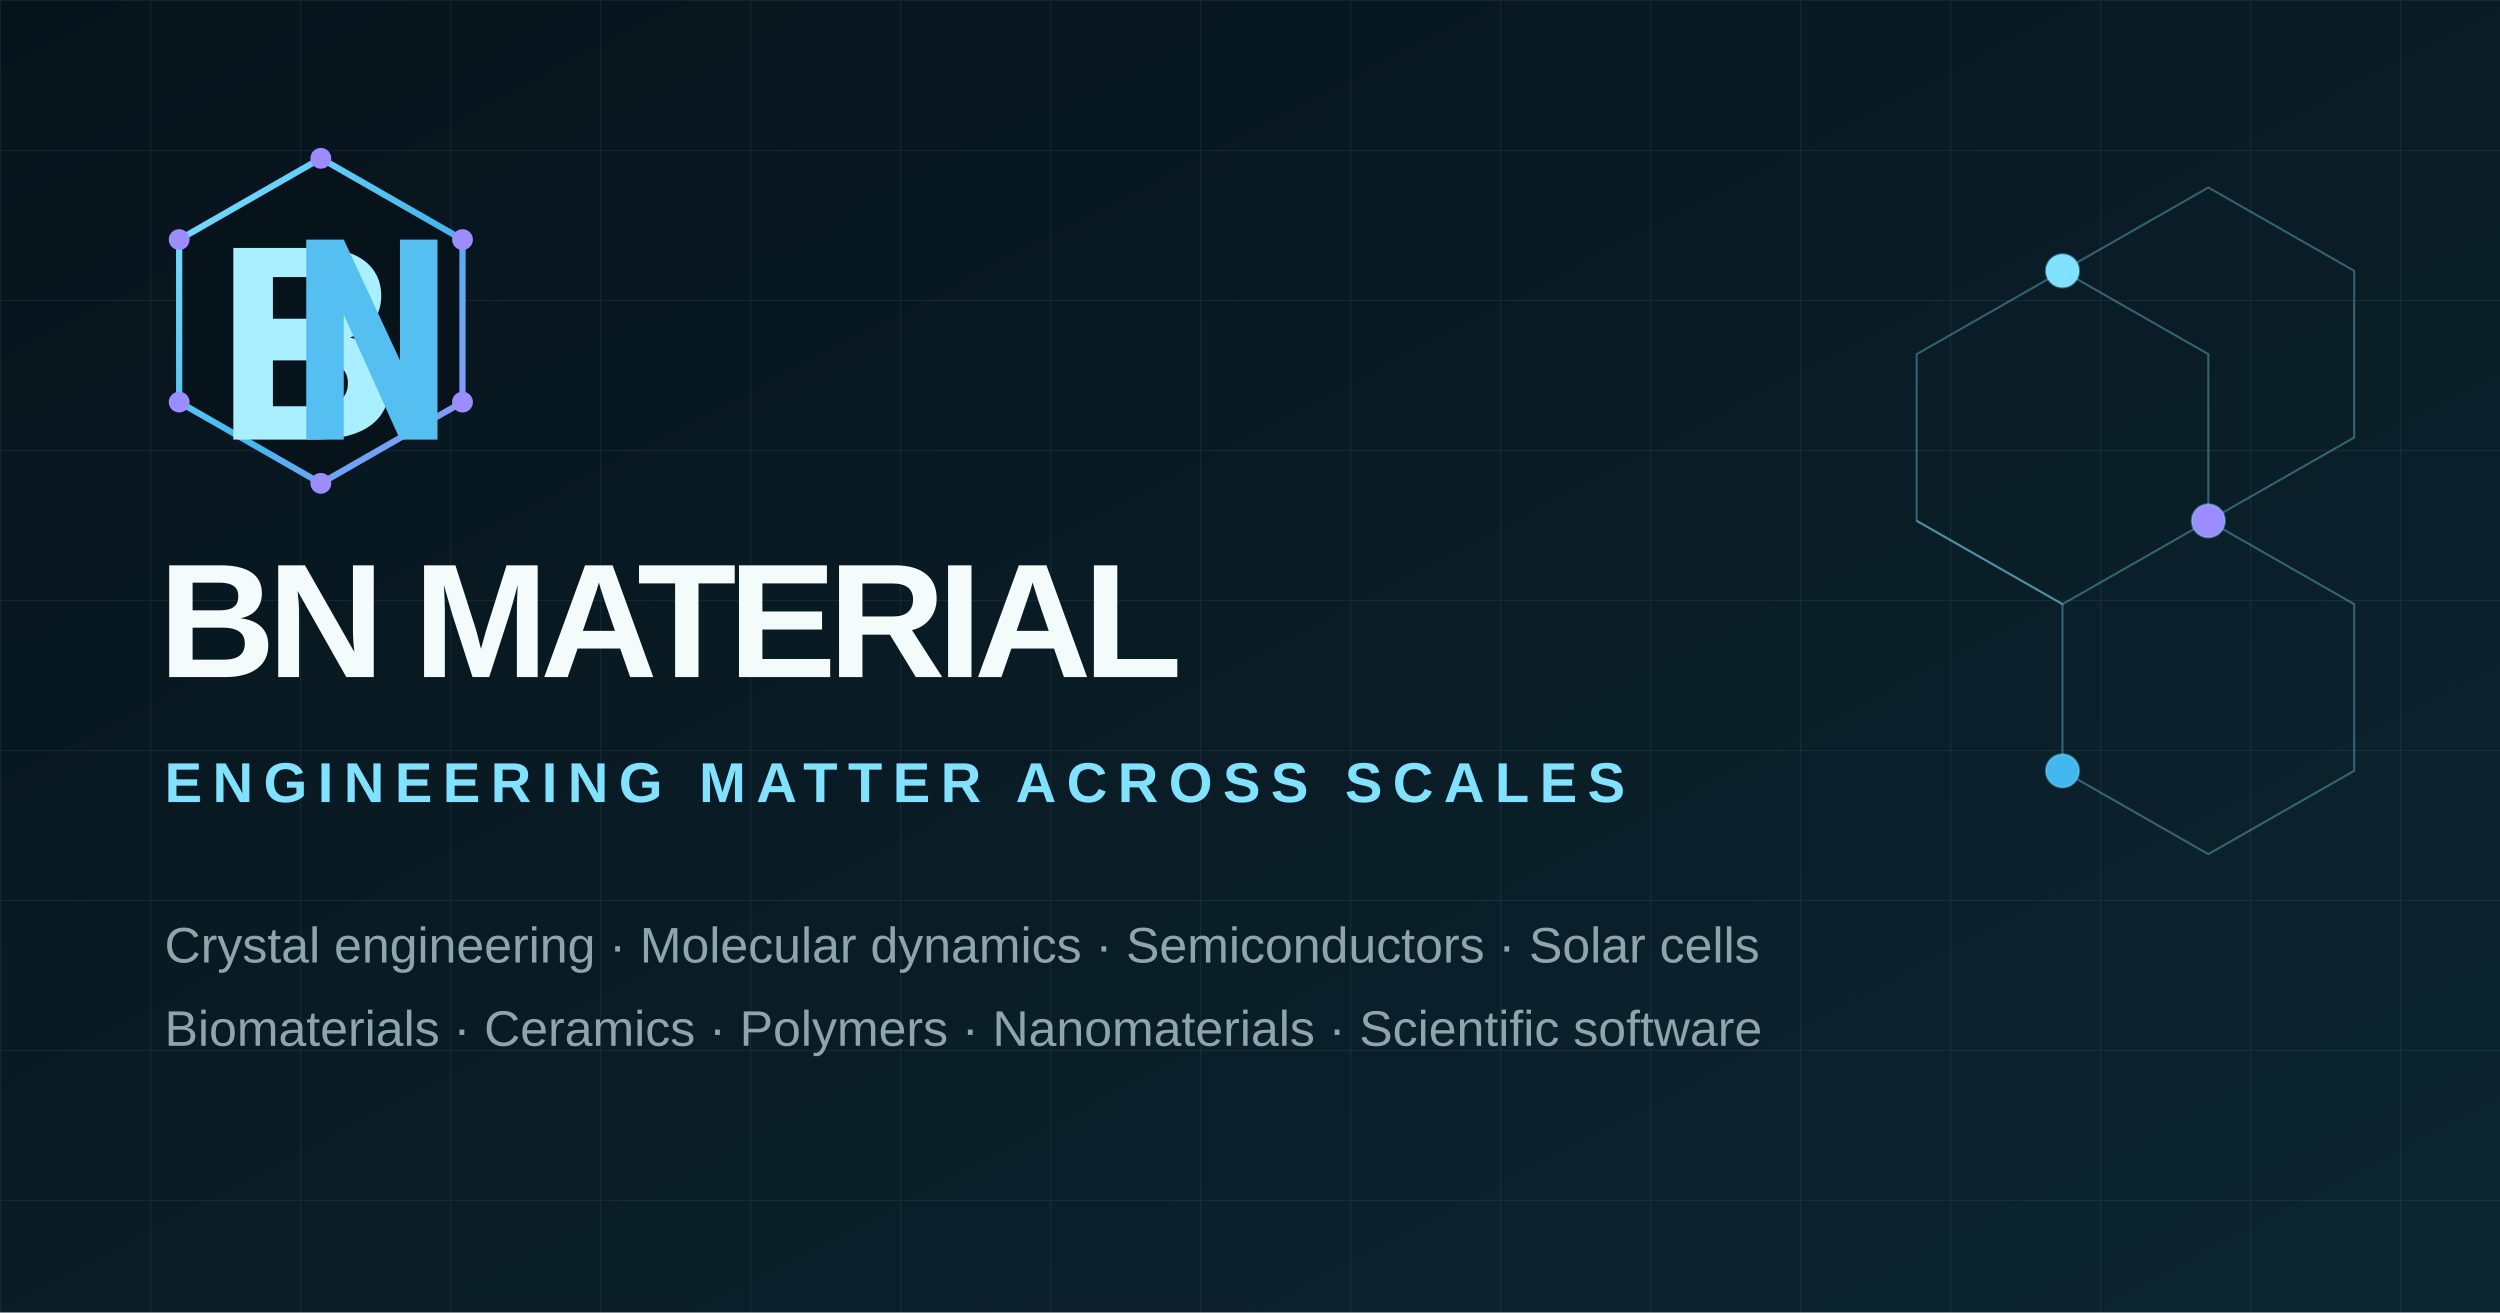
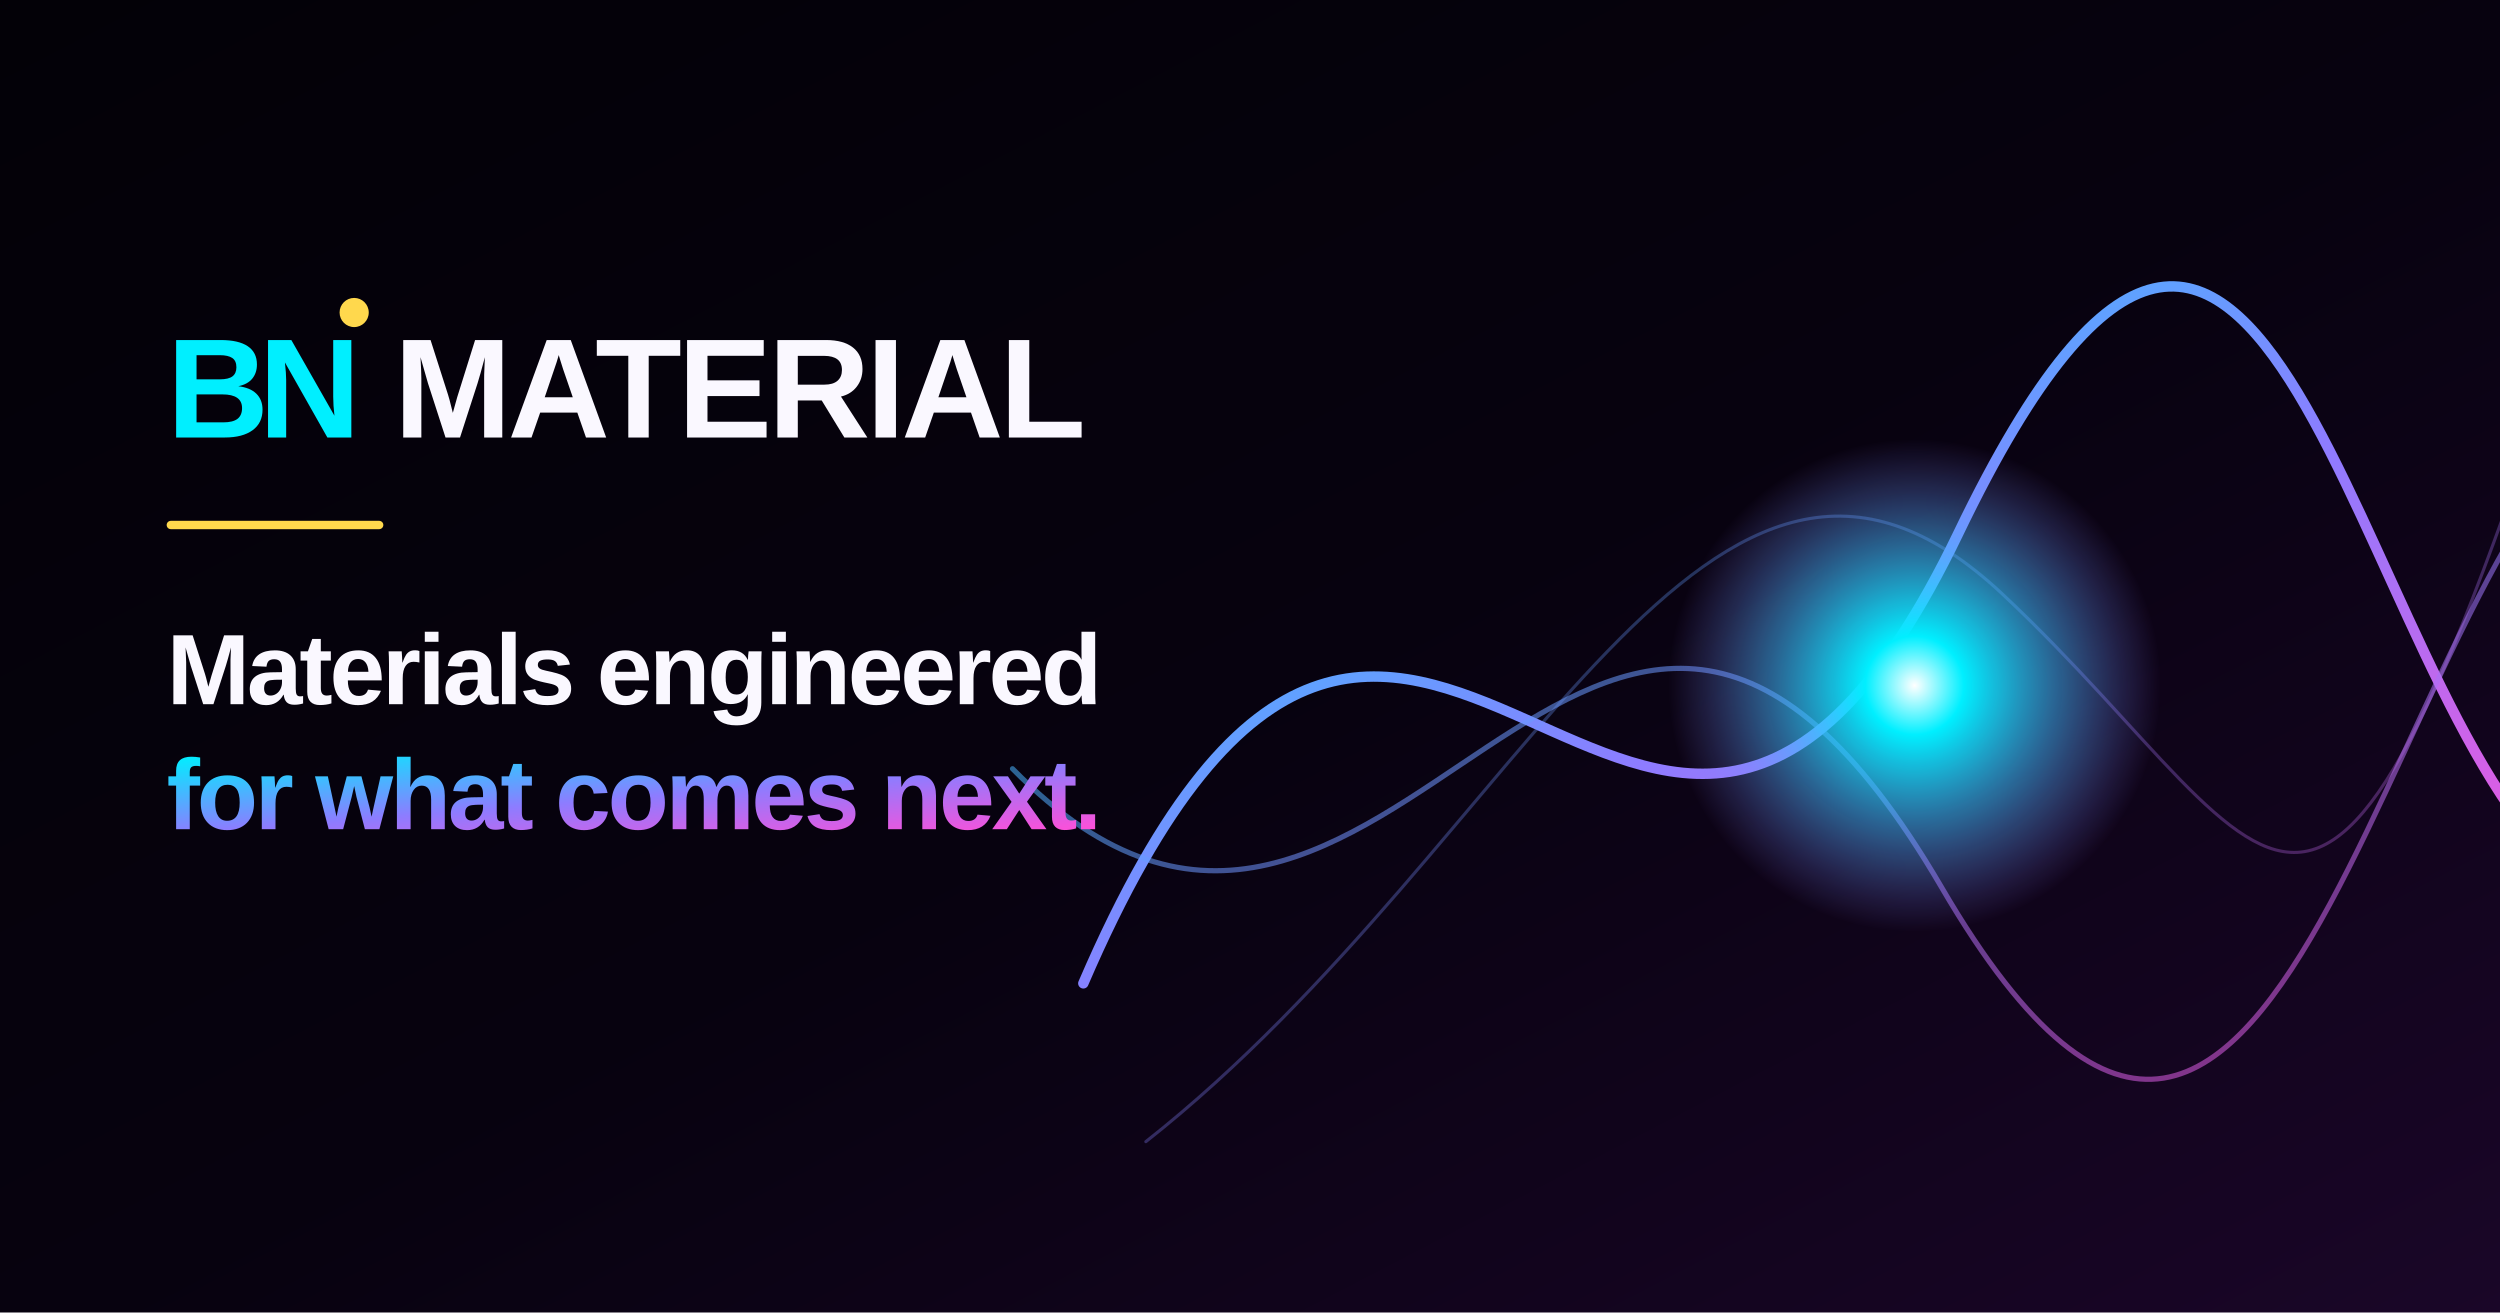
- <svg xmlns="http://www.w3.org/2000/svg" width="1200" height="630" viewBox="0 0 1200 630">
+ <svg xmlns="http://www.w3.org/2000/svg" width="1200" height="630" viewBox="0 0 1200 630" role="img" aria-labelledby="title desc">
  <defs>
    <linearGradient id="bg" x1="0" y1="0" x2="1" y2="1">
-       <stop stop-color="#07131b" />
-       <stop offset="1" stop-color="#0c2530" />
+       <stop stop-color="#030107" />
+       <stop offset=".52" stop-color="#07020f" />
+       <stop offset="1" stop-color="#1a0628" />
    </linearGradient>
-     <linearGradient id="accent" x1="0" y1="0" x2="1" y2="1">
-       <stop stop-color="#81e2ff" />
-       <stop offset=".55" stop-color="#43b8ef" />
-       <stop offset="1" stop-color="#9c8dff" />
+     <linearGradient id="spectrum" x1="0" y1="0" x2="1" y2="1">
+       <stop stop-color="#00efff" />
+       <stop offset=".53" stop-color="#8d7cff" />
+       <stop offset="1" stop-color="#ff4fd8" />
    </linearGradient>
-     <pattern id="grid" width="72" height="72" patternUnits="userSpaceOnUse">
-       <path d="M72 0H0V72" fill="none" stroke="#9dd8e5" stroke-opacity=".08" />
-     </pattern>
+     <radialGradient id="core">
+       <stop stop-color="#fff" />
+       <stop offset=".2" stop-color="#00efff" />
+       <stop offset="1" stop-color="#8d7cff" stop-opacity="0" />
+     </radialGradient>
  </defs>
  <rect width="1200" height="630" fill="url(#bg)" />
-   <rect width="1200" height="630" fill="url(#grid)" />
-   <g transform="translate(76 76)">
-     <path d="M78 0 146 39v78l-68 39-68-39V39Z" fill="#07131b" stroke="url(#accent)" stroke-width="3" />
-     <path d="M36 43h40c20 0 31 9 31 23 0 10-6 17-15 20 12 3 19 11 19 23 0 17-13 26-36 26H36Zm37 34c9 0 14-3 14-10s-5-10-14-10H55v20Zm3 42c10 0 15-4 15-11s-5-11-15-11H55v22Z" fill="#a9efff" />
-     <path d="M91 39h18l27 58V39h18v96h-18l-27-60v60H91Z" fill="#55bff2" transform="translate(-20)" />
-     <g fill="#9c8dff">
-       <circle cx="78" cy="0" r="5" />
-       <circle cx="146" cy="39" r="5" />
-       <circle cx="146" cy="117" r="5" />
-       <circle cx="78" cy="156" r="5" />
-       <circle cx="10" cy="117" r="5" />
-       <circle cx="10" cy="39" r="5" />
-     </g>
+   <g fill="none" stroke="url(#spectrum)" stroke-linecap="round">
+     <path d="M520 472C675 112 791 566 940 256s188 76 293 164" stroke-width="5" />
+     <path d="M486 369c181 184 278-231 446 57s216-187 338-238" stroke-width="2.5" opacity=".55" />
+     <path d="M550 548c184-145 270-395 411-263s151 256 286-174" stroke-width="1.5" opacity=".32" />
  </g>
-   <text x="76" y="325" fill="#f4fbfb" font-family="Arial, Helvetica, sans-serif" font-size="78" font-weight="700" letter-spacing="-4">BN MATERIAL</text>
-   <text x="79" y="385" fill="#81e2ff" font-family="Arial, Helvetica, sans-serif" font-size="27" font-weight="700" letter-spacing="5">ENGINEERING MATTER ACROSS SCALES</text>
-   <text x="79" y="462" fill="#8ea5ac" font-family="Arial, Helvetica, sans-serif" font-size="24">Crystal engineering · Molecular dynamics · Semiconductors · Solar cells</text>
-   <text x="79" y="502" fill="#8ea5ac" font-family="Arial, Helvetica, sans-serif" font-size="24">Biomaterials · Ceramics · Polymers · Nanomaterials · Scientific software</text>
-   <g transform="translate(920 90)" fill="none" stroke="#81e2ff" stroke-opacity=".35">
-     <path d="m0 80 70-40 70 40v80l-70 40-70-40Z" />
-     <path d="m70 40 70-40 70 40v80l-70 40" />
-     <path d="m0 160 70 40v80l70 40 70-40v-80l-70-40" />
-     <circle cx="70" cy="40" r="8" fill="#81e2ff" />
-     <circle cx="140" cy="160" r="8" fill="#9c8dff" />
-     <circle cx="70" cy="280" r="8" fill="#43b8ef" />
-   </g>
+   <circle cx="919" cy="329" r="118" fill="url(#core)" />
+   <text x="80" y="210" fill="#00efff" font-family="Arial, Helvetica, sans-serif" font-size="68" font-weight="800" letter-spacing="-5">BN</text>
+   <circle cx="170" cy="150" r="7" fill="#ffd84d" />
+   <text x="189" y="210" fill="#faf8ff" font-family="Arial, Helvetica, sans-serif" font-size="68" font-weight="800" letter-spacing="-2">MATERIAL</text>
+   <rect x="80" y="250" width="104" height="4" rx="2" fill="#ffd84d" />
+   <text x="80" y="338" fill="#faf8ff" font-family="Arial, Helvetica, sans-serif" font-size="48" font-weight="700" letter-spacing="-1.5">Materials engineered</text>
+   <text x="80" y="398" fill="url(#spectrum)" font-family="Arial, Helvetica, sans-serif" font-size="48" font-weight="700" letter-spacing="-1.5">for what comes next.</text>
</svg>
